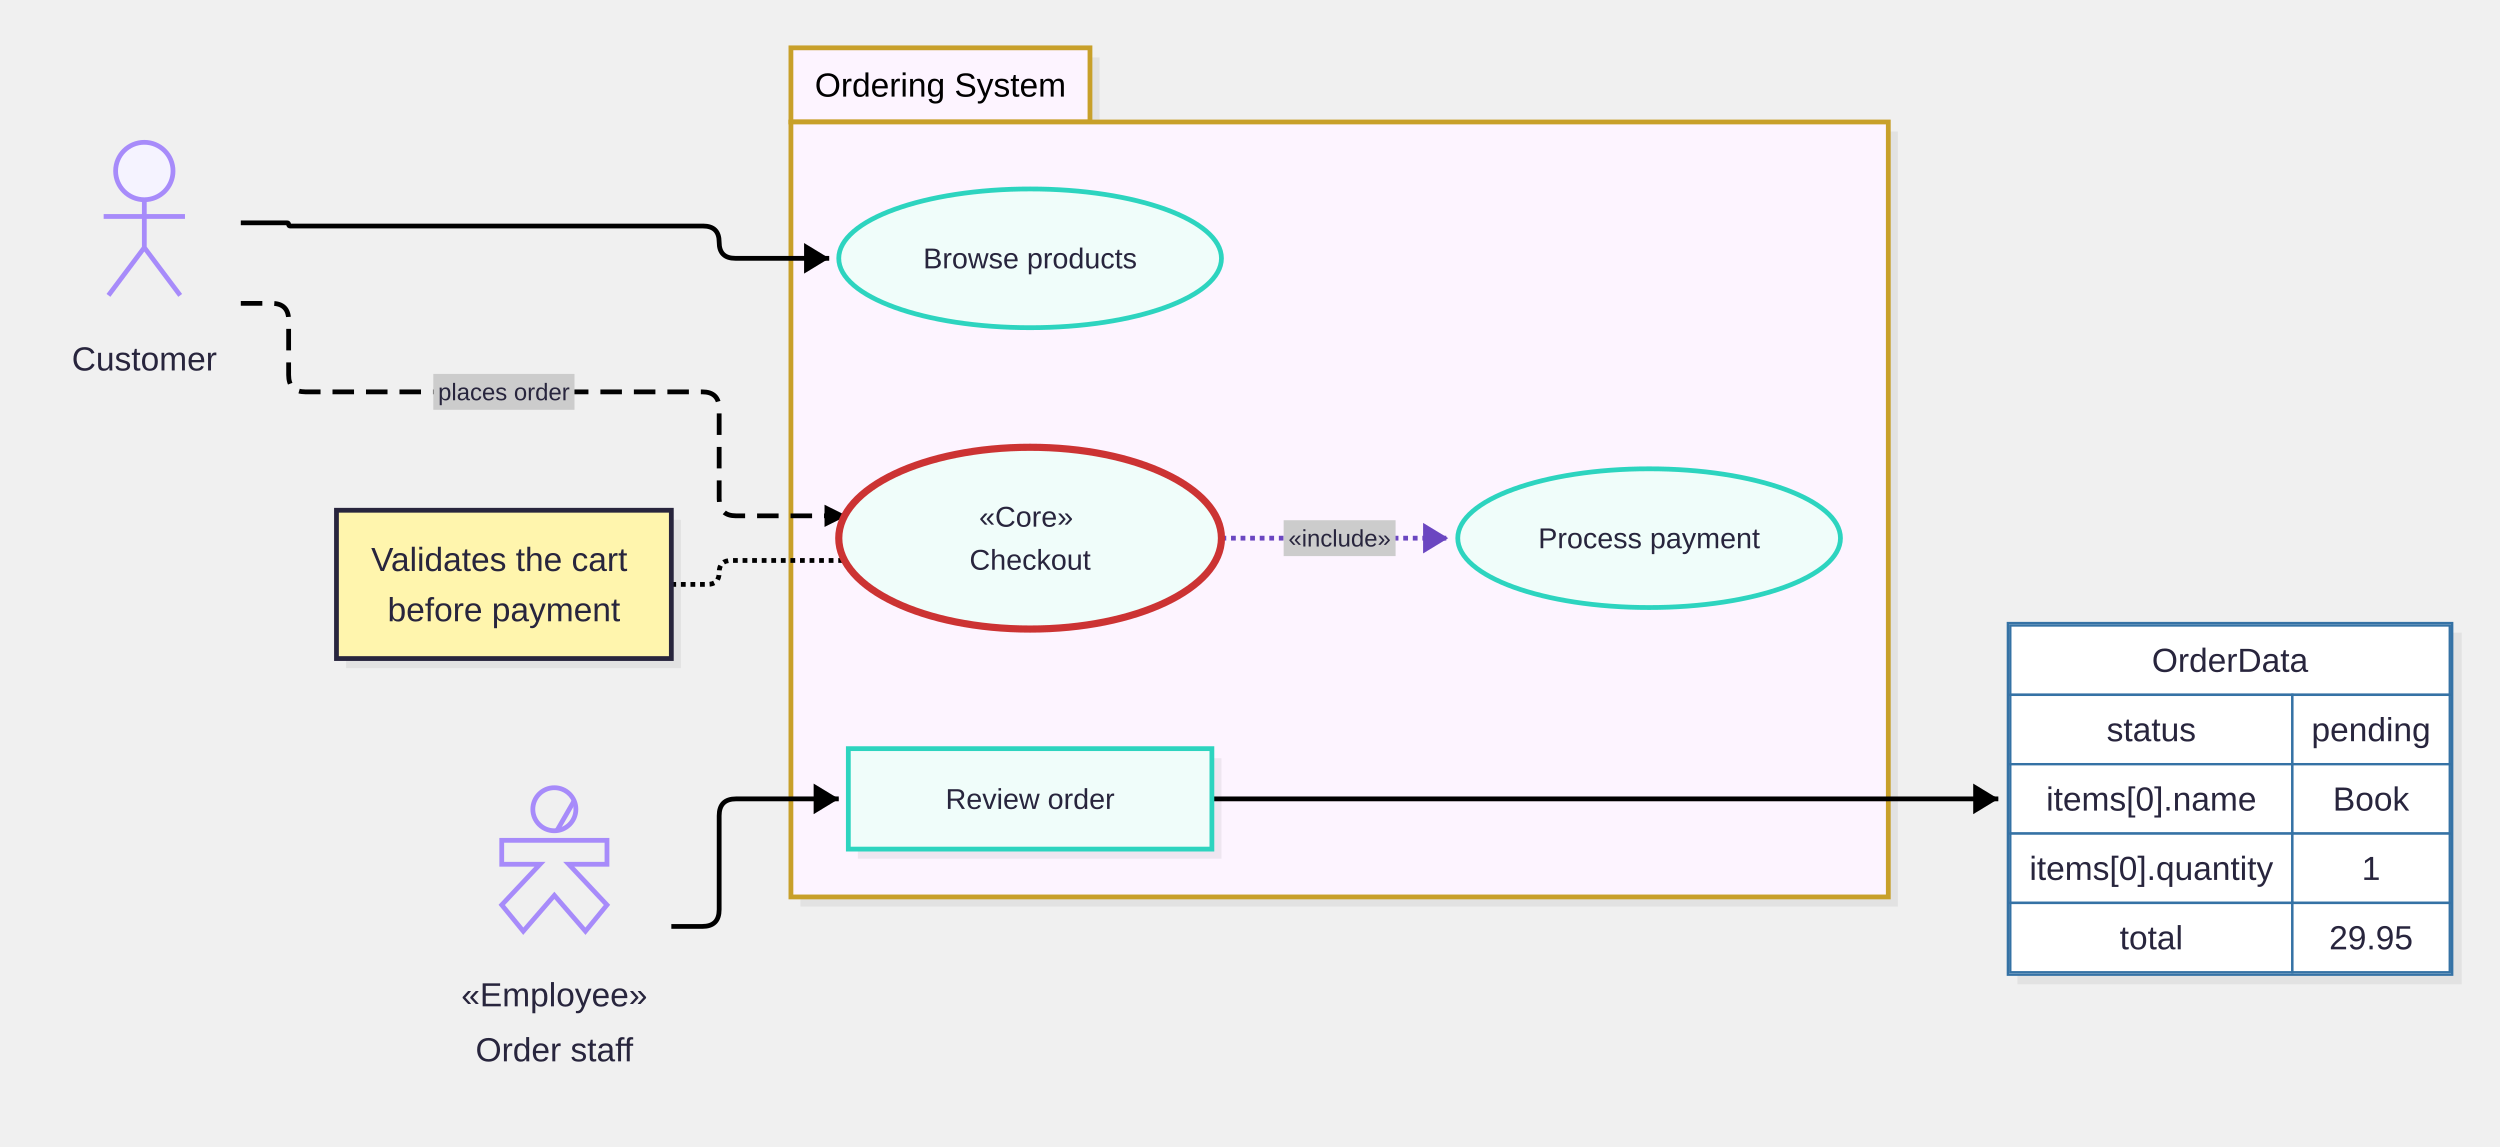
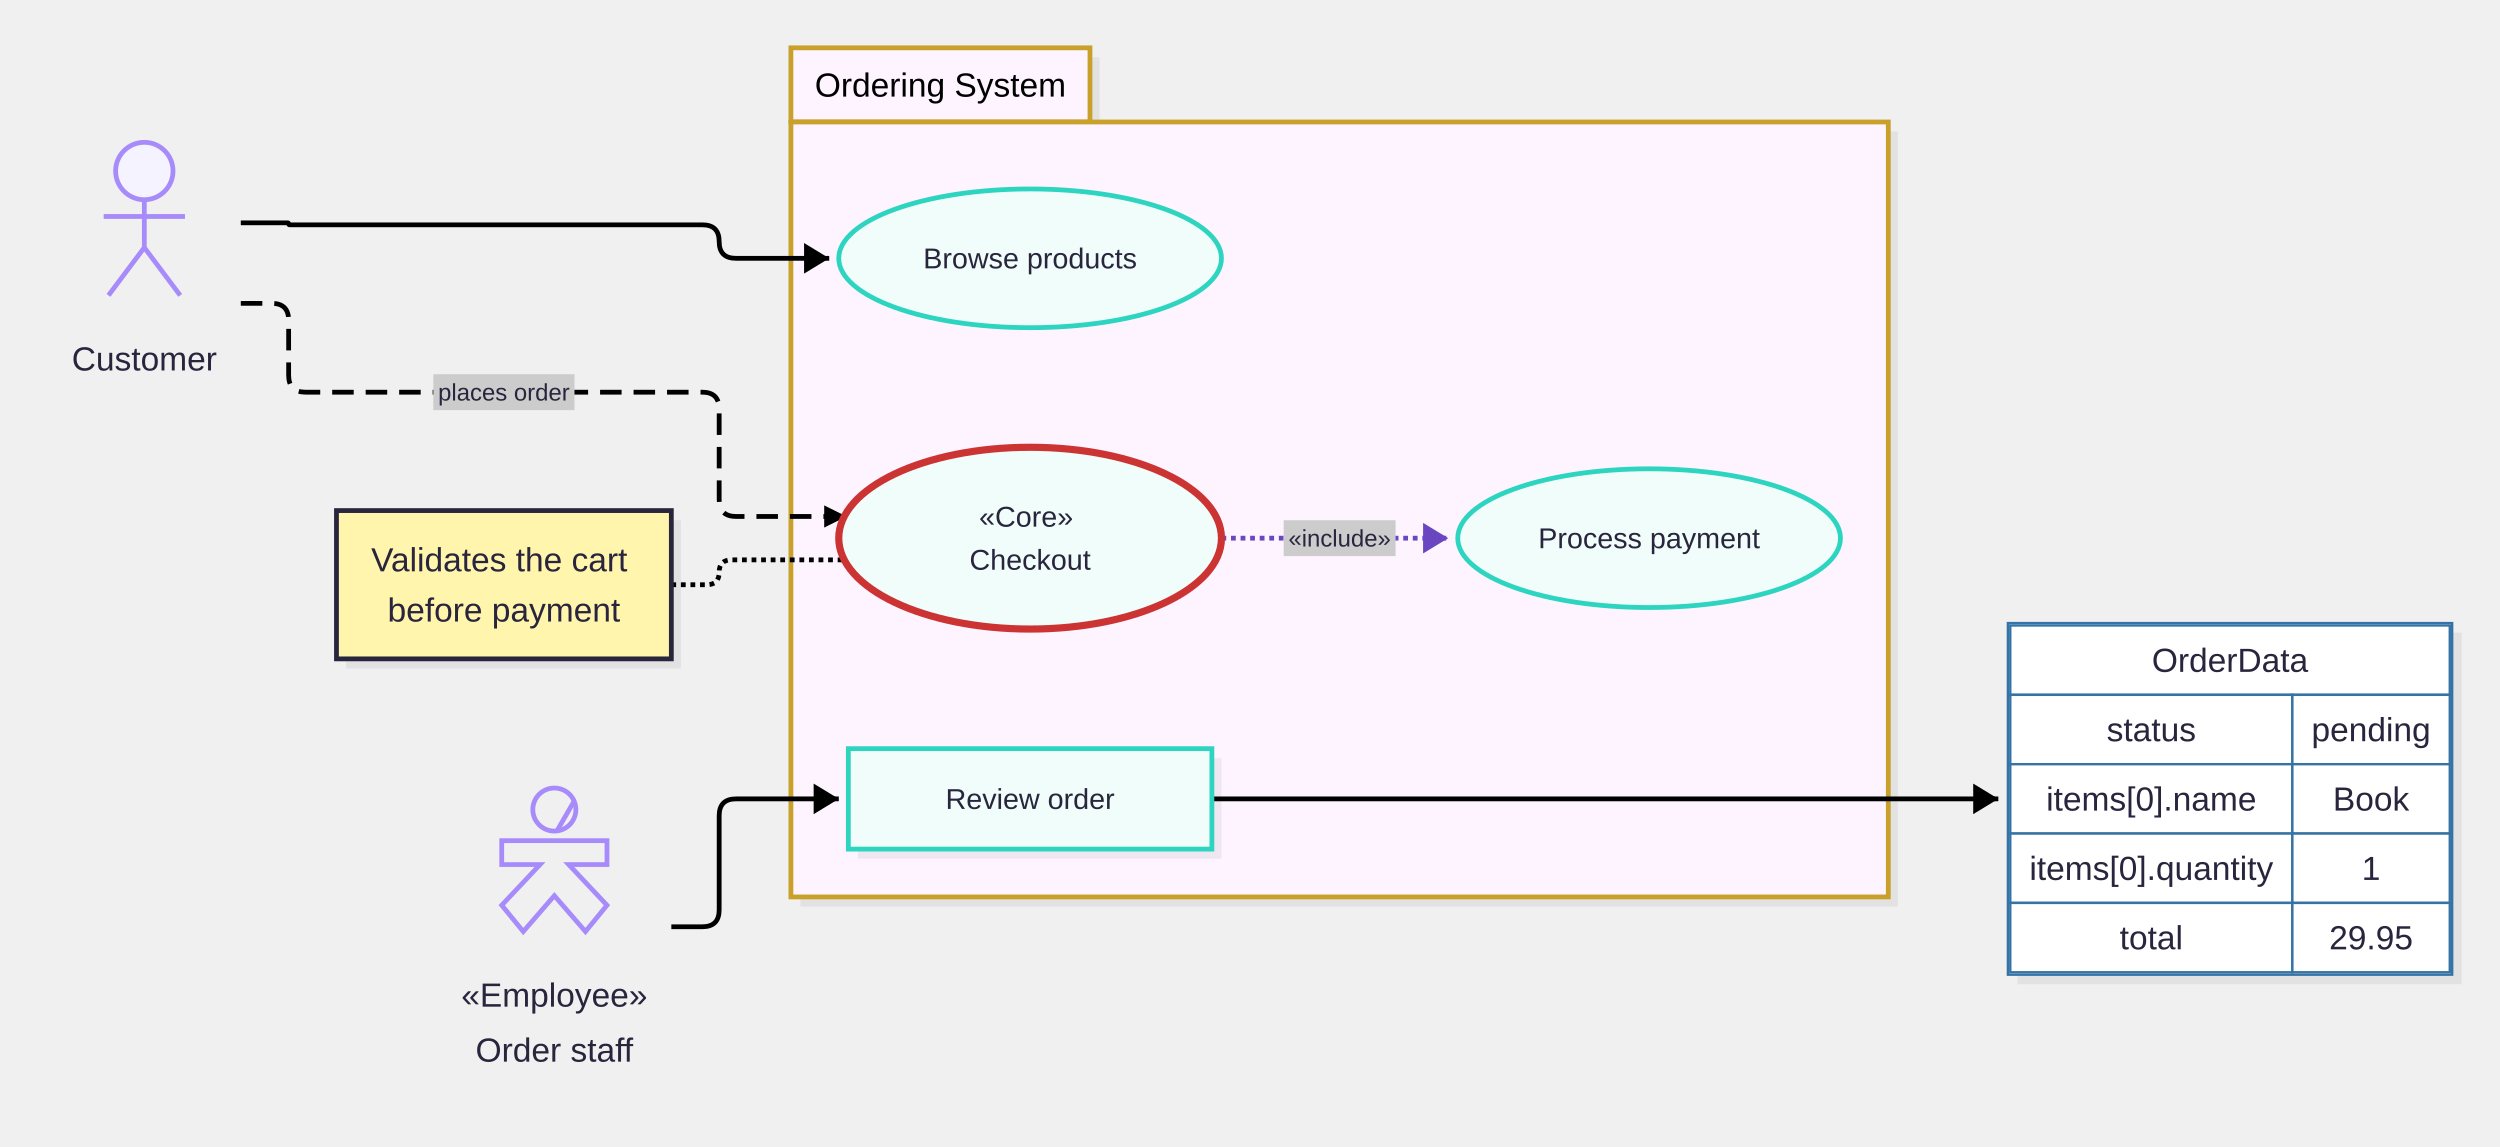
- <svg xmlns="http://www.w3.org/2000/svg" id="my-svg" width="100%" class="usecase" style="max-width: 1045.222px; background-color: white;" viewBox="-20 -20 1045.222 479.333" role="graphics-document document" aria-roledescription="usecase" aria-labelledby="chart-title-my-svg" aria-describedby="chart-desc-my-svg">
+ <svg xmlns="http://www.w3.org/2000/svg" id="my-svg" width="100%" class="usecase" style="max-width: 1045.222px; background-color: white;" viewBox="-20 -20 1045.222 479.467" role="graphics-document document" aria-roledescription="usecase" aria-labelledby="chart-title-my-svg" aria-describedby="chart-desc-my-svg">
  <style>#my-svg{font-family:"Recursive Variable", arial, sans-serif;font-size:16px;}#my-svg text{font-family:"Recursive Variable", arial, sans-serif;}</style>
  <g>
    <g class="clusters">
      <g id="usecase-ordering" class="cluster usecase-system-boundary system-boundary system-boundary-package">
        <rect class="drop-shadow" x="314.676" y="4" width="125.028" height="31" fill="#000000" stroke="none" opacity="0.06" />
        <rect class="boundary-tab system-boundary-package-tab" x="310.676" y="0" width="125.028" height="31" fill="#FDF4FF" stroke="#c8a02a" stroke-width="2" />
        <rect class="drop-shadow" x="314.676" y="35" width="458.8" height="324" fill="#000000" stroke="none" opacity="0.06" />
        <rect class="boundary-body" x="310.676" y="31" width="458.8" height="324" fill="#FDF4FF" stroke="#c8a02a" stroke-width="2" />
        <text x="373.19" y="20.4" text-anchor="middle" font-size="14" fill="#000000">Ordering System</text>
      </g>
    </g>
    <g class="edgePaths">
      <g id="usecase-starts" class="edgePath">
-         <path class="relationship relationship-association" d="M80.676,106.833L93.605,106.833C98.319,106.833,100.676,109.19,100.676,113.904L100.676,136.762C100.676,141.476,103.033,143.833,107.747,143.833L273.605,143.833C278.319,143.833,280.676,146.19,280.676,150.904L280.676,188.596C280.676,193.31,283.033,195.667,287.747,195.667L329.127,195.667" fill="none" stroke="#000000" stroke-width="2" stroke-dasharray="9 5" />
-         <path class="marker" d="M325.127,191.667L333.127,195.667L325.127,199.667Z" fill="#000000" stroke="#000000" stroke-width="0.8" />
+         <path class="relationship relationship-association" d="M80.676,106.833L93.605,106.833C98.319,106.833,100.676,109.19,100.676,113.904L100.676,136.896C100.676,141.61,103.033,143.967,107.747,143.967L273.605,143.967C278.319,143.967,280.676,146.324,280.676,151.038L280.676,188.862C280.676,193.576,283.033,195.933,287.747,195.933L328.986,195.933" fill="none" stroke="#000000" stroke-width="2" stroke-dasharray="9 5" />
+         <path class="marker" d="M324.986,191.933L332.986,195.933L324.986,199.933Z" fill="#000000" stroke="#000000" stroke-width="0.8" />
      </g>
      <g id="usecase-edge-0" class="edgePath">
-         <path class="relationship relationship-association" d="M80.676,73.167L100.009,73.167C100.454,73.167,100.676,73.389,100.676,73.833L100.676,73.833C100.676,74.278,100.898,74.5,101.343,74.5L273.926,74.5C278.426,74.5,280.676,76.75,280.676,81.25L280.676,81.25C280.676,85.75,282.926,88,287.426,88L326.676,88" fill="none" stroke="#000000" stroke-width="2" />
+         <path class="relationship relationship-association" d="M80.676,73.167L100.259,73.167C100.537,73.167,100.676,73.306,100.676,73.583L100.676,73.583C100.676,73.861,100.815,74,101.093,74L273.676,74C278.343,74,280.676,76.333,280.676,81L280.676,81C280.676,85.667,283.009,88,287.676,88L326.676,88" fill="none" stroke="#000000" stroke-width="2" />
        <path class="marker" d="M316.176,81.609L326.676,88L316.176,94.391Z" fill="#000000" stroke="#000000" stroke-width="0" />
      </g>
      <g id="usecase-pays" class="edgePath">
        <path class="relationship relationship-include" d="M490.676,205L585.476,205" fill="none" stroke="#6b46c1" stroke-width="2" stroke-dasharray="2" />
        <path class="marker" d="M574.976,198.609L585.476,205L574.976,211.391Z" fill="#6b46c1" stroke="#6b46c1" stroke-width="0" />
      </g>
      <g id="usecase-edge-1" class="edgePath">
-         <path class="relationship relationship-association" d="M260.676,367.333L273.605,367.333C278.319,367.333,280.676,364.976,280.676,360.262L280.676,321.071C280.676,316.357,283.033,314,287.747,314L330.676,314" fill="none" stroke="#000000" stroke-width="2" />
+         <path class="relationship relationship-association" d="M260.676,367.467L273.605,367.467C278.319,367.467,280.676,365.11,280.676,360.396L280.676,321.071C280.676,316.357,283.033,314,287.747,314L330.676,314" fill="none" stroke="#000000" stroke-width="2" />
        <path class="marker" d="M320.176,307.609L330.676,314L320.176,320.391Z" fill="#000000" stroke="#000000" stroke-width="0" />
      </g>
      <g id="usecase-edge-2" class="edgePath">
        <path class="relationship relationship-association" d="M486.676,314L815.476,314" fill="none" stroke="#000000" stroke-width="2" />
        <path class="marker" d="M804.976,307.609L815.476,314L804.976,320.391Z" fill="#000000" stroke="#000000" stroke-width="0" />
      </g>
      <g id="usecase-note-0-edge" class="edgePath">
-         <path class="relationship relationship-note" d="M260.676,224.333L275.676,224.333C279.009,224.333,280.676,222.667,280.676,219.333L280.676,219.333C280.676,216,282.343,214.333,285.676,214.333L333.127,214.333" fill="none" stroke="#000000" stroke-width="2" stroke-dasharray="2" />
+         <path class="relationship relationship-note" d="M260.676,224.467L275.476,224.467C278.943,224.467,280.676,222.733,280.676,219.267L280.676,219.267C280.676,215.8,282.409,214.067,285.876,214.067L332.986,214.067" fill="none" stroke="#000000" stroke-width="2" stroke-dasharray="2" />
      </g>
    </g>
    <g class="edgeLabels">
      <g class="edgeLabel">
-         <rect x="161.166" y="136.333" width="59.02" height="15" fill="#cccccc" stroke="none" />
-         <text x="190.676" y="147.333" text-anchor="middle" font-size="10" fill="#28253D">places order</text>
+         <rect x="161.166" y="136.467" width="59.02" height="15" fill="#cccccc" stroke="none" />
+         <text x="190.676" y="147.467" text-anchor="middle" font-size="10" fill="#28253D">places order</text>
      </g>
      <g class="edgeLabel">
        <rect x="516.676" y="197.5" width="46.8" height="15" fill="#cccccc" stroke="none" />
        <text x="540.076" y="208.5" text-anchor="middle" font-size="10" fill="#28253D">«include»</text>
      </g>
    </g>
    <g class="nodes">
      <g id="usecase-Customer" class="node default usecase-actor">
        <path class="usecase-actor-stick" d="M40.338,63.5C46.965,63.5,52.338,58.127,52.338,51.5C52.338,44.873,46.965,39.5,40.338,39.5C33.711,39.5,28.338,44.873,28.338,51.5C28.338,58.127,33.711,63.5,40.338,63.5ZM40.338,63.5L40.338,83.5M23.338,70.5L57.338,70.5M40.338,83.5L25.338,103.5M40.338,83.5L55.338,103.5" fill="#F5F3FF" stroke="#A78BFA" stroke-width="2" />
        <text x="40.338" y="134.9" text-anchor="middle" font-size="14" fill="#28253D">Customer</text>
      </g>
      <g id="usecase-Staff" class="node default usecase-actor">
-         <circle class="usecase-actor-hollow-head" cx="211.77" cy="318.333" r="9" fill="none" stroke="#A78BFA" stroke-width="2" />
-         <path class="usecase-actor-hollow-body" d="M189.77,331.333L233.77,331.333L233.77,341.333L217.77,341.333L233.77,358.333L224.77,369.333L211.77,354.333L198.77,369.333L189.77,358.333L205.77,341.333L189.77,341.333Z" fill="none" stroke="#A78BFA" stroke-width="2" />
-         <path class="usecase-business-marker" d="M212.847,327.269L220.047,314.798" fill="none" stroke="#A78BFA" stroke-width="2" />
-         <text x="211.77" y="400.733" text-anchor="middle" font-size="14" fill="#28253D">«Employee»</text>
-         <text x="211.77" y="423.733" text-anchor="middle" font-size="14" fill="#28253D">Order staff</text>
+         <circle class="usecase-actor-hollow-head" cx="211.77" cy="318.467" r="9" fill="none" stroke="#A78BFA" stroke-width="2" />
+         <path class="usecase-actor-hollow-body" d="M189.77,331.467L233.77,331.467L233.77,341.467L217.77,341.467L233.77,358.467L224.77,369.467L211.77,354.467L198.77,369.467L189.77,358.467L205.77,341.467L189.77,341.467Z" fill="none" stroke="#A78BFA" stroke-width="2" />
+         <path class="usecase-business-marker" d="M212.847,327.402L220.047,314.931" fill="none" stroke="#A78BFA" stroke-width="2" />
+         <text x="211.77" y="400.867" text-anchor="middle" font-size="14" fill="#28253D">«Employee»</text>
+         <text x="211.77" y="423.867" text-anchor="middle" font-size="14" fill="#28253D">Order staff</text>
      </g>
      <g id="usecase-Browse" class="node default usecase-usecase">
        <path class="basic label-container" d="M490.676,88C490.676,104.016,454.859,117,410.676,117C366.493,117,330.676,104.016,330.676,88C330.676,71.984,366.493,59,410.676,59C454.859,59,490.676,71.984,490.676,88Z" fill="#F0FDFA" stroke="#2DD4BF" stroke-width="2" />
        <text x="410.676" y="92.2" text-anchor="middle" font-size="12" fill="#28253D">Browse products</text>
      </g>
      <g id="usecase-Checkout" class="node default usecase-usecase">
        <path class="basic label-container" d="M490.676,205C490.676,225.987,454.859,243,410.676,243C366.493,243,330.676,225.987,330.676,205C330.676,184.013,366.493,167,410.676,167C454.859,167,490.676,184.013,490.676,205Z" fill="#F0FDFA" stroke="#c33" stroke-width="3" />
        <text x="410.676" y="200.2" text-anchor="middle" font-size="12" fill="#28253D">
          <tspan x="410.676" y="200.2">«Core»</tspan>
          <tspan x="410.676" y="218.2">Checkout</tspan>
        </text>
      </g>
      <g id="usecase-Payment" class="node default usecase-usecase">
        <path class="basic label-container" d="M749.476,205C749.476,221.016,713.659,234,669.476,234C625.293,234,589.476,221.016,589.476,205C589.476,188.984,625.293,176,669.476,176C713.659,176,749.476,188.984,749.476,205Z" fill="#F0FDFA" stroke="#2DD4BF" stroke-width="2" />
        <text x="669.476" y="209.2" text-anchor="middle" font-size="12" fill="#28253D">Process payment</text>
      </g>
      <g id="usecase-Review" class="node default usecase-usecase">
        <rect class="drop-shadow" x="338.676" y="297" width="152" height="42" fill="#000000" stroke="none" opacity="0.06" />
        <rect class="basic label-container" x="334.676" y="293" width="152" height="42" fill="#F0FDFA" stroke="#2DD4BF" stroke-width="2" />
        <text x="410.676" y="318.2" text-anchor="middle" font-size="12" fill="#28253D">Review order</text>
      </g>
      <g id="usecase-note-0" class="node default usecase-note">
-         <rect class="drop-shadow" x="124.676" y="197.333" width="140" height="62" fill="#000000" stroke="none" opacity="0.06" />
-         <rect class="basic label-container" x="120.676" y="193.333" width="140" height="62" fill="#fff5ad" stroke="#28253D" stroke-width="2" />
-         <text x="190.676" y="218.733" text-anchor="middle" font-size="14" fill="#28253D">
-           <tspan x="190.676" y="218.733">Validates the cart</tspan>
-           <tspan x="190.676" y="239.733">before payment</tspan>
+         <rect class="drop-shadow" x="124.676" y="197.467" width="140" height="62" fill="#000000" stroke="none" opacity="0.06" />
+         <rect class="basic label-container" x="120.676" y="193.467" width="140" height="62" fill="#fff5ad" stroke="#28253D" stroke-width="2" />
+         <text x="190.676" y="218.867" text-anchor="middle" font-size="14" fill="#28253D">
+           <tspan x="190.676" y="218.867">Validates the cart</tspan>
+           <tspan x="190.676" y="239.867">before payment</tspan>
        </text>
      </g>
      <g id="usecase-OrderData" class="node default usecase-json">
        <rect class="drop-shadow" x="823.476" y="244.5" width="185.746" height="147" fill="#000000" stroke="none" opacity="0.06" />
        <rect class="label-container usecase-json-border" x="819.476" y="240.5" width="185.746" height="147" fill="#ffffff" stroke="#3572a5" stroke-width="1" />
        <rect class="usecase-json-cell" x="820.476" y="241.5" width="183.746" height="29" fill="#ffffff" stroke="#3572a5" stroke-width="1" />
        <text x="912.349" y="260.9" text-anchor="middle" font-size="14" fill="#28253D">OrderData</text>
        <rect class="usecase-json-cell" x="820.476" y="270.5" width="117.934" height="29" fill="#ffffff" stroke="#3572a5" stroke-width="1" />
        <rect class="usecase-json-cell" x="938.41" y="270.5" width="65.812" height="29" fill="#ffffff" stroke="#3572a5" stroke-width="1" />
        <text x="879.443" y="289.9" text-anchor="middle" font-size="14" fill="#28253D">status</text>
        <text x="971.316" y="289.9" text-anchor="middle" font-size="14" fill="#28253D">pending</text>
        <rect class="usecase-json-cell" x="820.476" y="299.5" width="117.934" height="29" fill="#ffffff" stroke="#3572a5" stroke-width="1" />
        <rect class="usecase-json-cell" x="938.41" y="299.5" width="65.812" height="29" fill="#ffffff" stroke="#3572a5" stroke-width="1" />
        <text x="879.443" y="318.9" text-anchor="middle" font-size="14" fill="#28253D">items[0].name</text>
        <text x="971.316" y="318.9" text-anchor="middle" font-size="14" fill="#28253D">Book</text>
        <rect class="usecase-json-cell" x="820.476" y="328.5" width="117.934" height="29" fill="#ffffff" stroke="#3572a5" stroke-width="1" />
        <rect class="usecase-json-cell" x="938.41" y="328.5" width="65.812" height="29" fill="#ffffff" stroke="#3572a5" stroke-width="1" />
        <text x="879.443" y="347.9" text-anchor="middle" font-size="14" fill="#28253D">items[0].quantity</text>
        <text x="971.316" y="347.9" text-anchor="middle" font-size="14" fill="#28253D">1</text>
        <rect class="usecase-json-cell" x="820.476" y="357.5" width="117.934" height="29" fill="#ffffff" stroke="#3572a5" stroke-width="1" />
        <rect class="usecase-json-cell" x="938.41" y="357.5" width="65.812" height="29" fill="#ffffff" stroke="#3572a5" stroke-width="1" />
        <text x="879.443" y="376.9" text-anchor="middle" font-size="14" fill="#28253D">total</text>
        <text x="971.316" y="376.9" text-anchor="middle" font-size="14" fill="#28253D">29.95</text>
      </g>
    </g>
  </g>
</svg>
